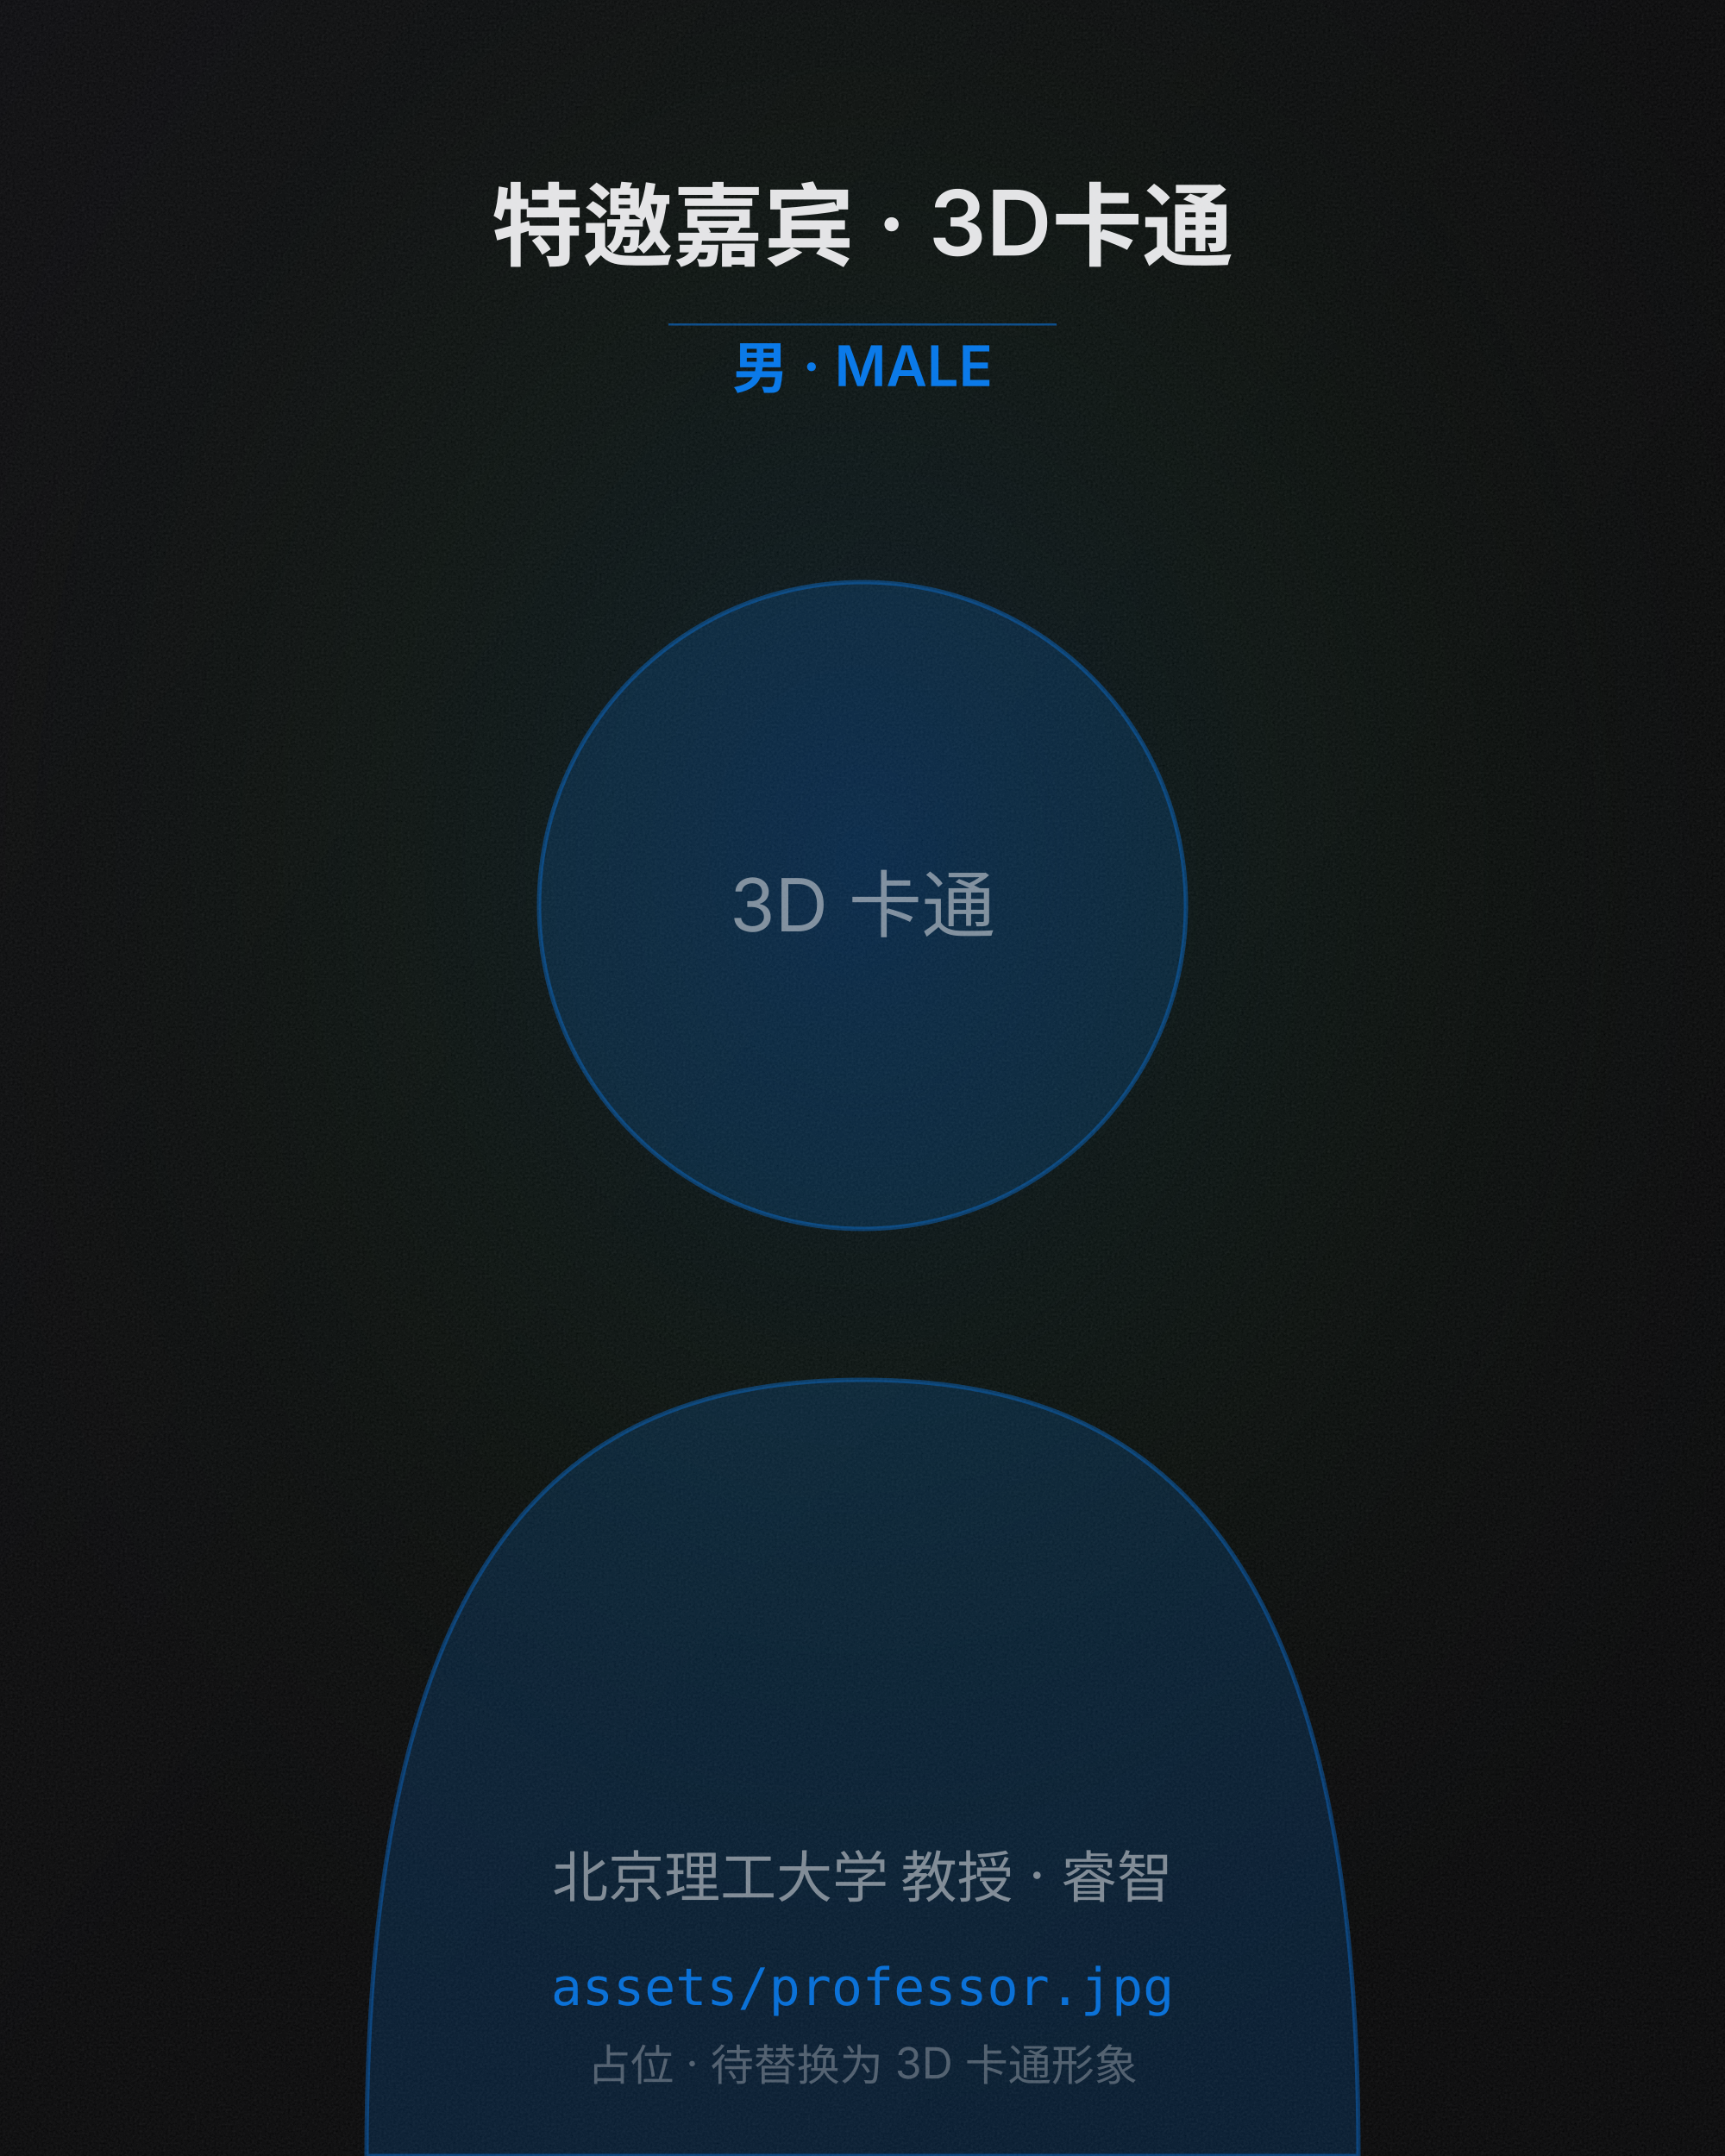
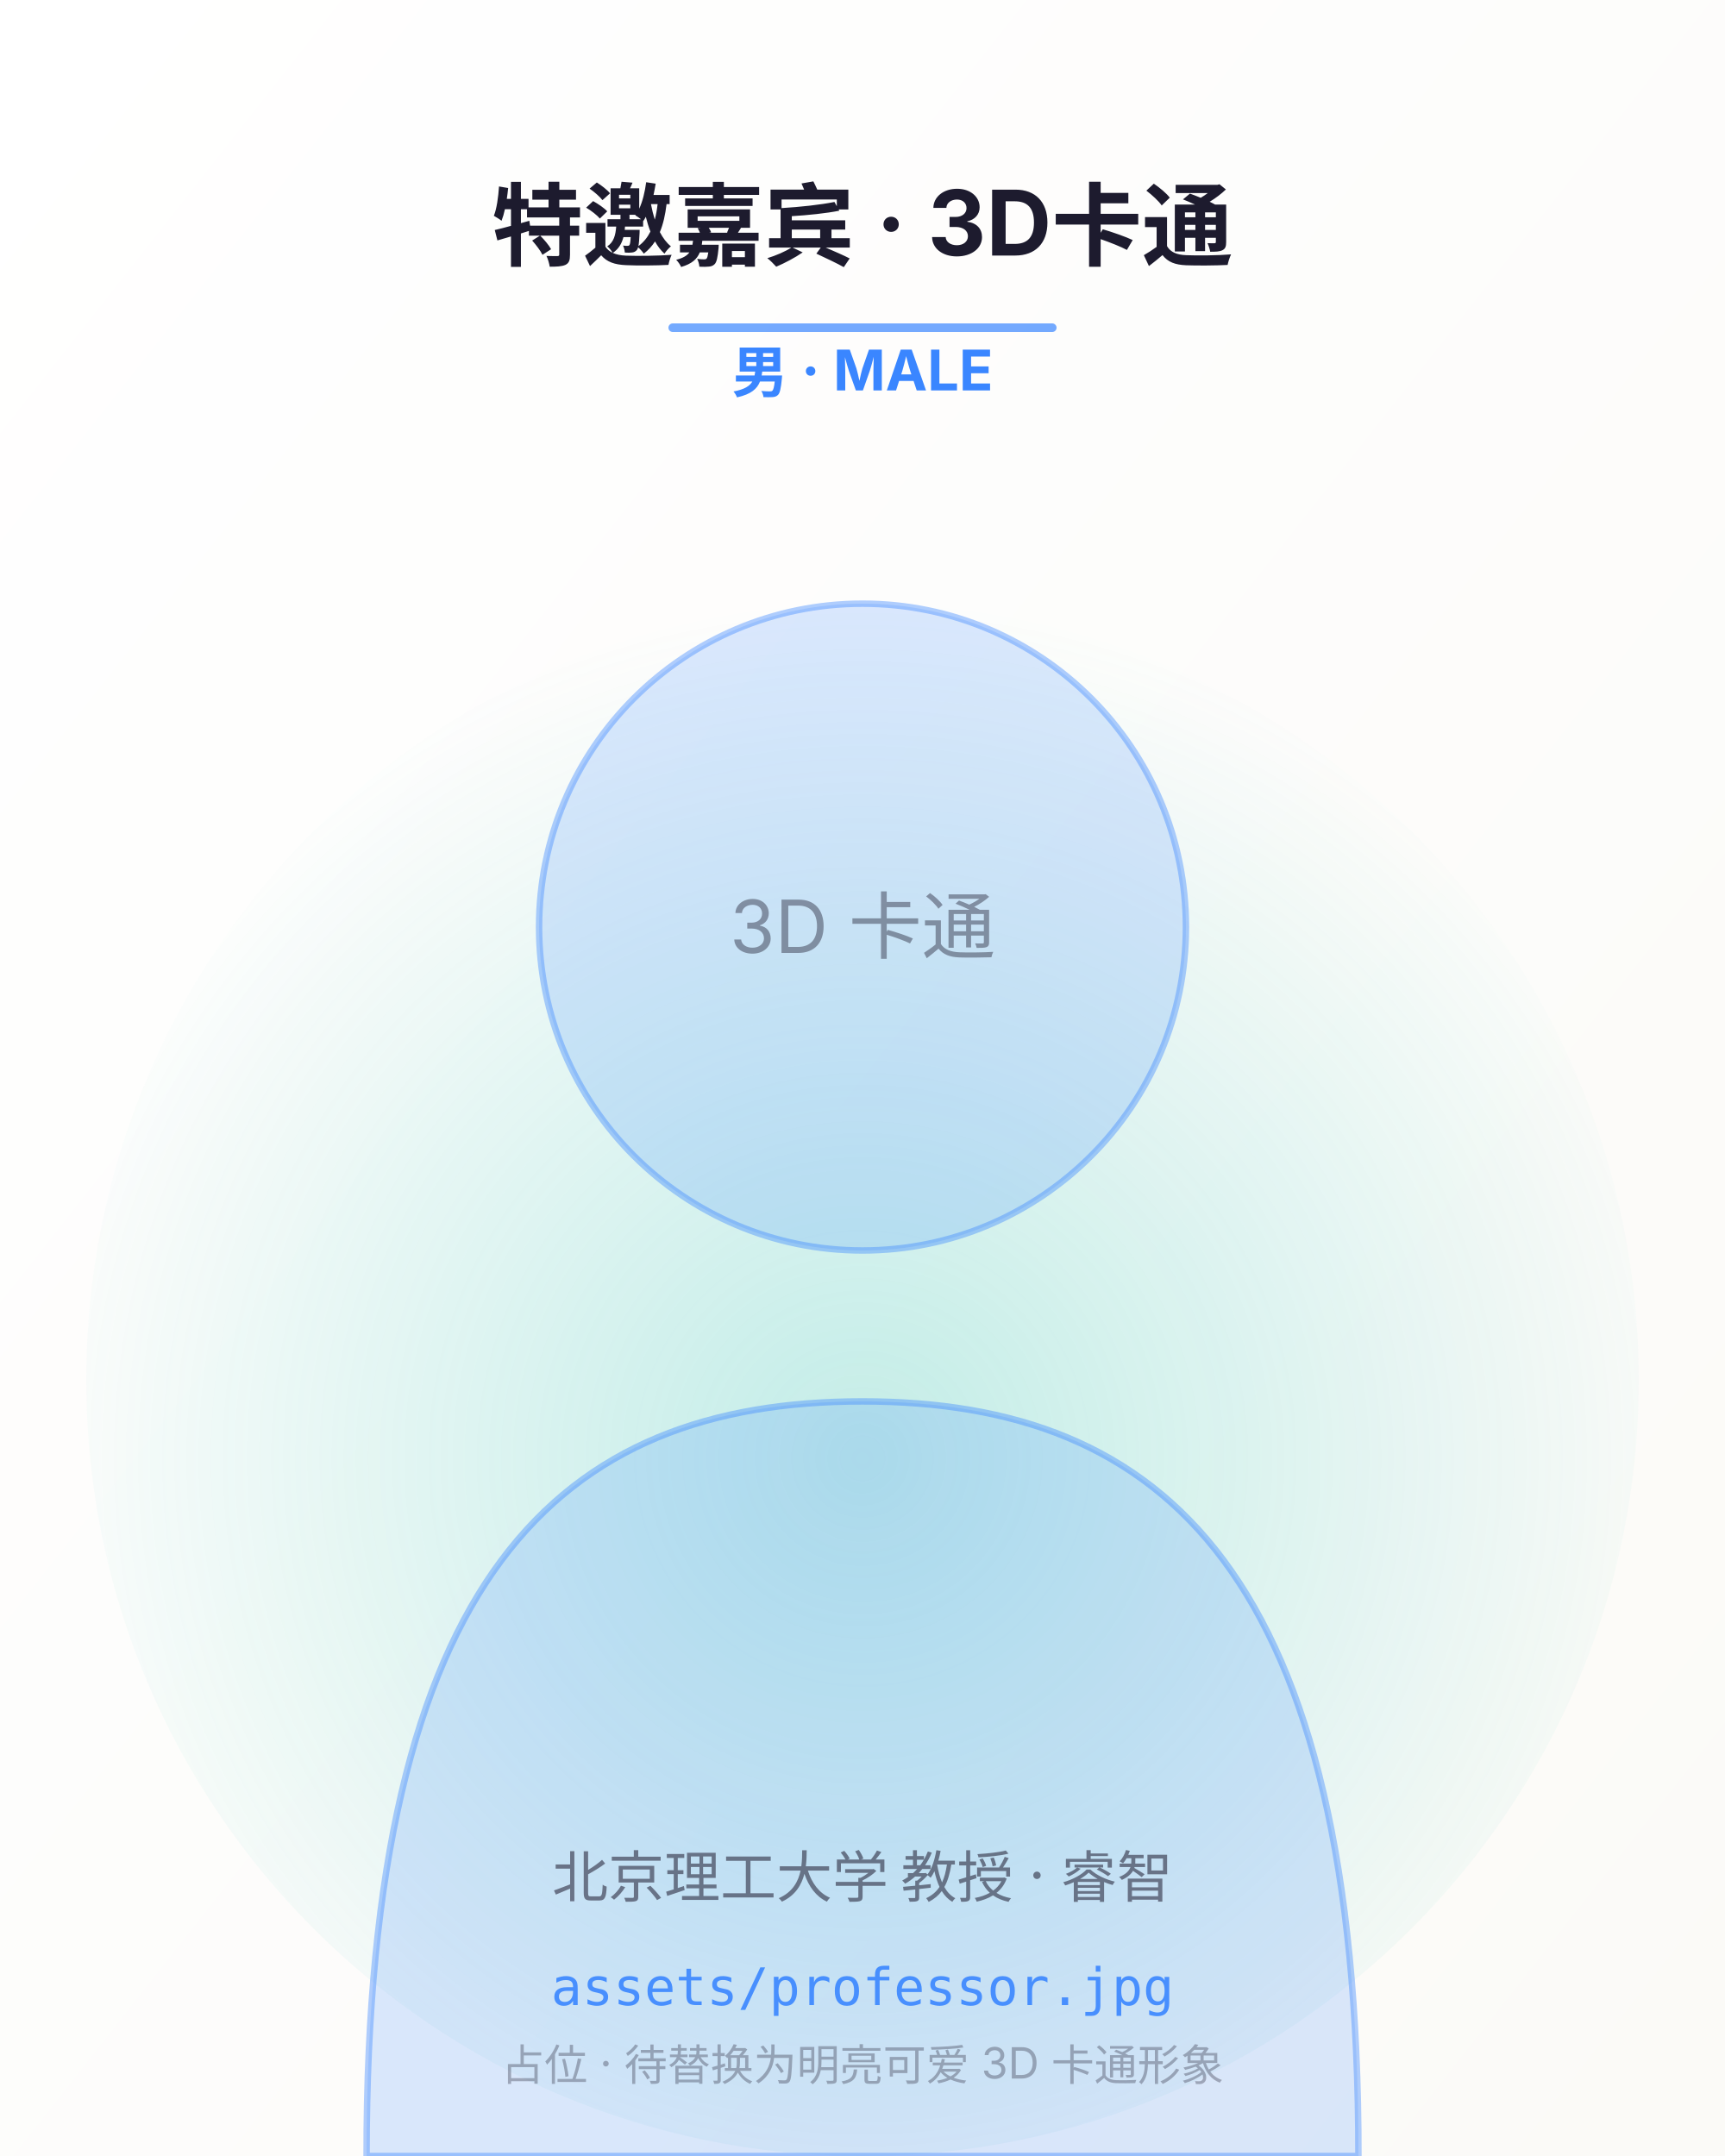
<svg xmlns="http://www.w3.org/2000/svg" width="800" height="1000" viewBox="0 0 800 1000">
  <defs>
-     <linearGradient id="bg" x1="0" y1="0" x2="1" y2="1">
-       <stop offset="0" stop-color="#131318" />
-       <stop offset="0.5" stop-color="#0d0d0f" />
-       <stop offset="1" stop-color="#0a0a0c" />
+     <linearGradient id="pbg" x1="0" y1="0" x2="1" y2="1">
+       <stop offset="0" stop-color="#FFFFFF" />
+       <stop offset="1" stop-color="#FBFAF7" />
    </linearGradient>
-     <radialGradient id="glow" cx="0.5" cy="0.4" r="0.62">
-       <stop offset="0" stop-color="#0A84FF" stop-opacity="0.22" />
-       <stop offset="0.55" stop-color="#30D158" stop-opacity="0.06" />
-       <stop offset="1" stop-color="#0d0d0f" stop-opacity="0" />
+     <radialGradient id="paccent" cx="0.5" cy="0.55" r="0.55">
+       <stop offset="0" stop-color="#2EC4B6" stop-opacity="0.28" />
+       <stop offset="1" stop-color="#2EC4B6" stop-opacity="0" />
    </radialGradient>
-     <filter id="n">
-       <feTurbulence type="fractalNoise" baseFrequency="0.9" numOctaves="2" stitchTiles="stitch" />
-       <feColorMatrix type="saturate" values="0" />
-       <feComponentTransfer>
-         <feFuncA type="linear" slope="0.035" />
-       </feComponentTransfer>
-       <feComposite operator="over" in2="SourceGraphic" />
-     </filter>
  </defs>
-   <rect width="800" height="1000" fill="url(#bg)" />
-   <rect width="800" height="1000" fill="url(#glow)" />
-   <rect width="800" height="1000" filter="url(#n)" opacity="0.5" />
-   <g fill="#0A84FF" fill-opacity="0.16" stroke="#0A84FF" stroke-opacity="0.35" stroke-width="2">
-     <path d="M 170.0 1000 C 170.0 720, 260.0 640, 400.0 640 C 540.0 640, 630.0 720, 630.0 1000 Z" />
-     <circle cx="400.0" cy="420" r="150" />
+   <rect width="800" height="1000" fill="url(#pbg)" />
+   <circle cx="400.0" cy="640" r="360" fill="url(#paccent)" />
+   <g fill="#3A86FF" fill-opacity="0.18" stroke="#3A86FF" stroke-opacity="0.4" stroke-width="3">
+     <path d="M 170.0 1000 C 170.0 730, 260.0 650, 400.0 650 C 540.0 650, 630.0 730, 630.0 1000 Z" />
+     <circle cx="400.0" cy="430" r="150" />
  </g>
-   <text x="400.0" y="432" text-anchor="middle" font-family="-apple-system,sans-serif" font-size="34" fill="#F5F5F7" fill-opacity="0.5">3D 卡通</text>
-   <rect x="310.0" y="150" width="180" height="1" fill="#0A84FF" fill-opacity="0.5" />
-   <text x="400.0" y="120" text-anchor="middle" font-family="-apple-system,PingFang SC,sans-serif" font-size="42" font-weight="600" fill="#F5F5F7" fill-opacity="0.92">特邀嘉宾 · 3D卡通</text>
-   <text x="400.0" y="180" text-anchor="middle" font-family="-apple-system,sans-serif" font-size="26" fill="#0A84FF" fill-opacity="0.9" font-weight="600">男 · MALE</text>
-   <text x="400.0" y="880" text-anchor="middle" font-family="-apple-system,sans-serif" font-size="26" fill="#F5F5F7" fill-opacity="0.5">北京理工大学 教授 · 睿智</text>
-   <text x="400.0" y="930" text-anchor="middle" font-family="ui-monospace,monospace" font-size="24" fill="#0A84FF" fill-opacity="0.8">assets/professor.jpg</text>
-   <text x="400.0" y="965" text-anchor="middle" font-family="-apple-system,sans-serif" font-size="20" fill="#F5F5F7" fill-opacity="0.3">占位 · 待替换为 3D 卡通形象</text>
+   <text x="400.0" y="442" text-anchor="middle" font-family="-apple-system,sans-serif" font-size="34" fill="#1D1B2E" fill-opacity="0.42">3D 卡通</text>
+   <rect x="310.0" y="150" width="180" height="4" rx="2" fill="#3A86FF" fill-opacity="0.7" />
+   <text x="400.0" y="120" text-anchor="middle" font-family="-apple-system,PingFang SC,sans-serif" font-size="42" font-weight="700" fill="#1D1B2E">特邀嘉宾 · 3D卡通</text>
+   <text x="400.0" y="182" text-anchor="middle" font-family="-apple-system,sans-serif" font-size="26" fill="#3A86FF" font-weight="700">男 · MALE</text>
+   <text x="400.0" y="880" text-anchor="middle" font-family="-apple-system,sans-serif" font-size="26" fill="#1D1B2E" fill-opacity="0.55">北京理工大学 教授 · 睿智</text>
+   <text x="400.0" y="930" text-anchor="middle" font-family="ui-monospace,monospace" font-size="24" fill="#3A86FF" fill-opacity="0.9">assets/professor.jpg</text>
+   <text x="400.0" y="965" text-anchor="middle" font-family="-apple-system,sans-serif" font-size="20" fill="#1D1B2E" fill-opacity="0.32">占位 · 待替换为明亮可爱 3D 卡通形象</text>
</svg>
